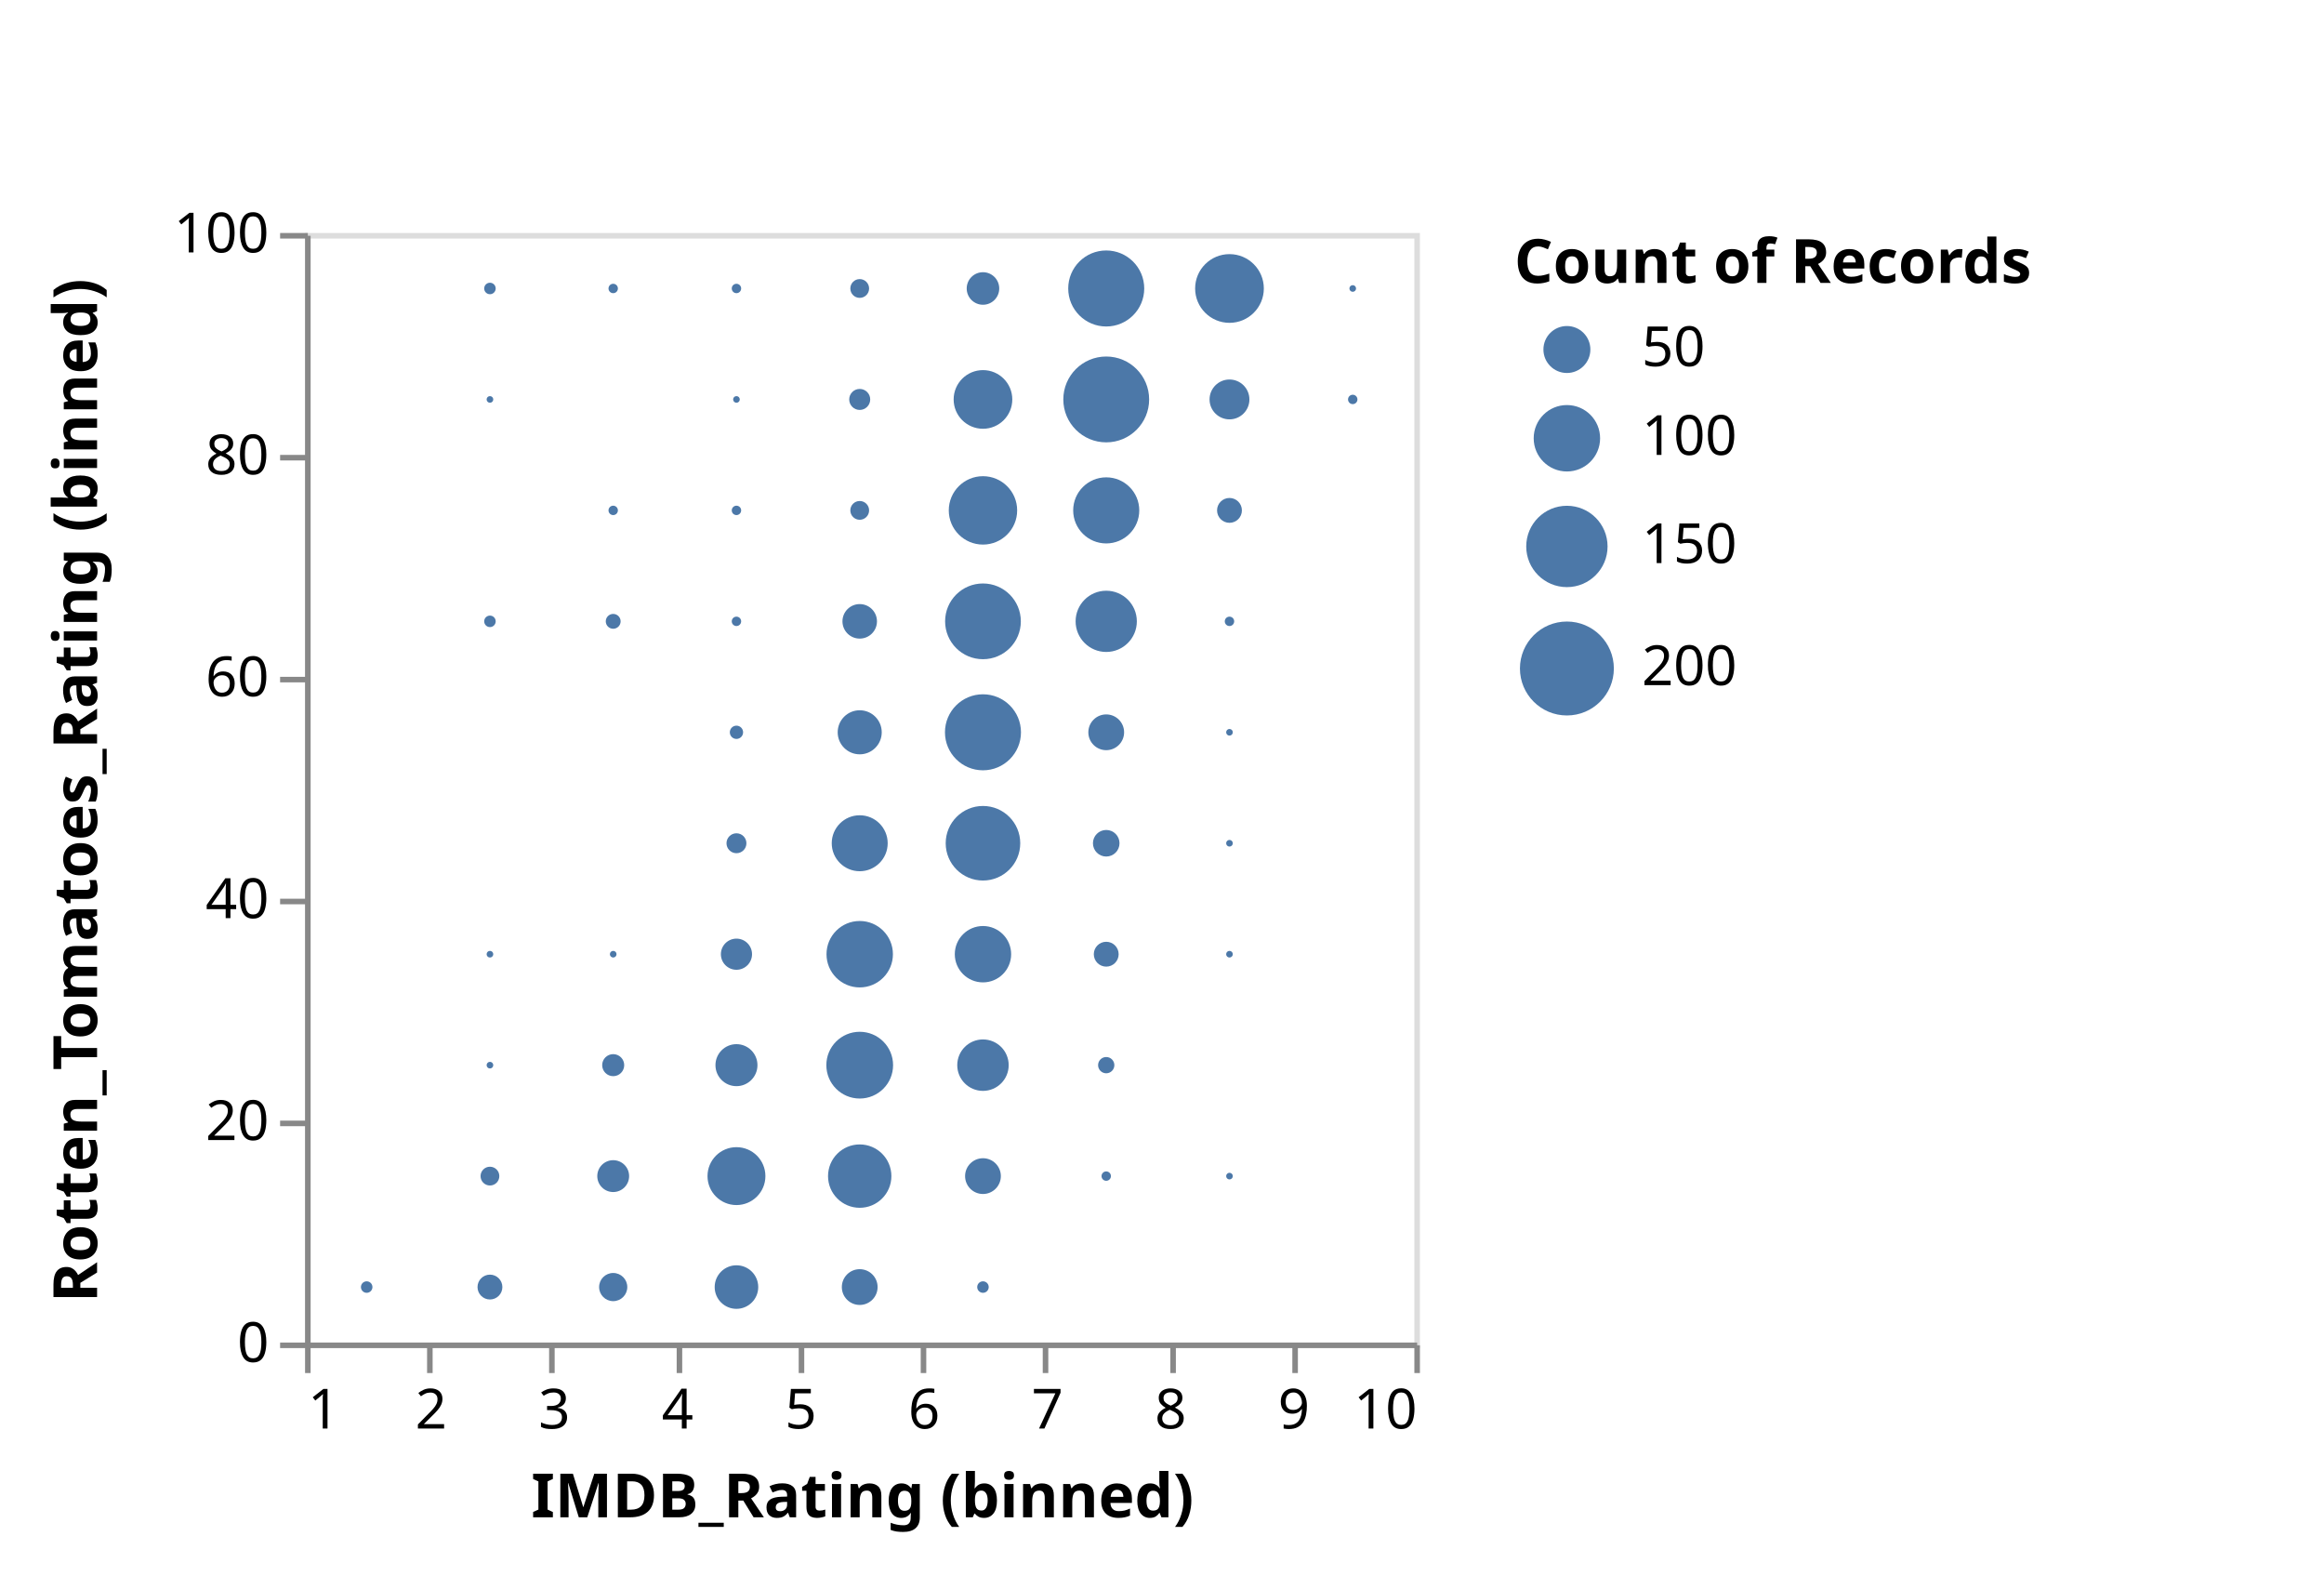
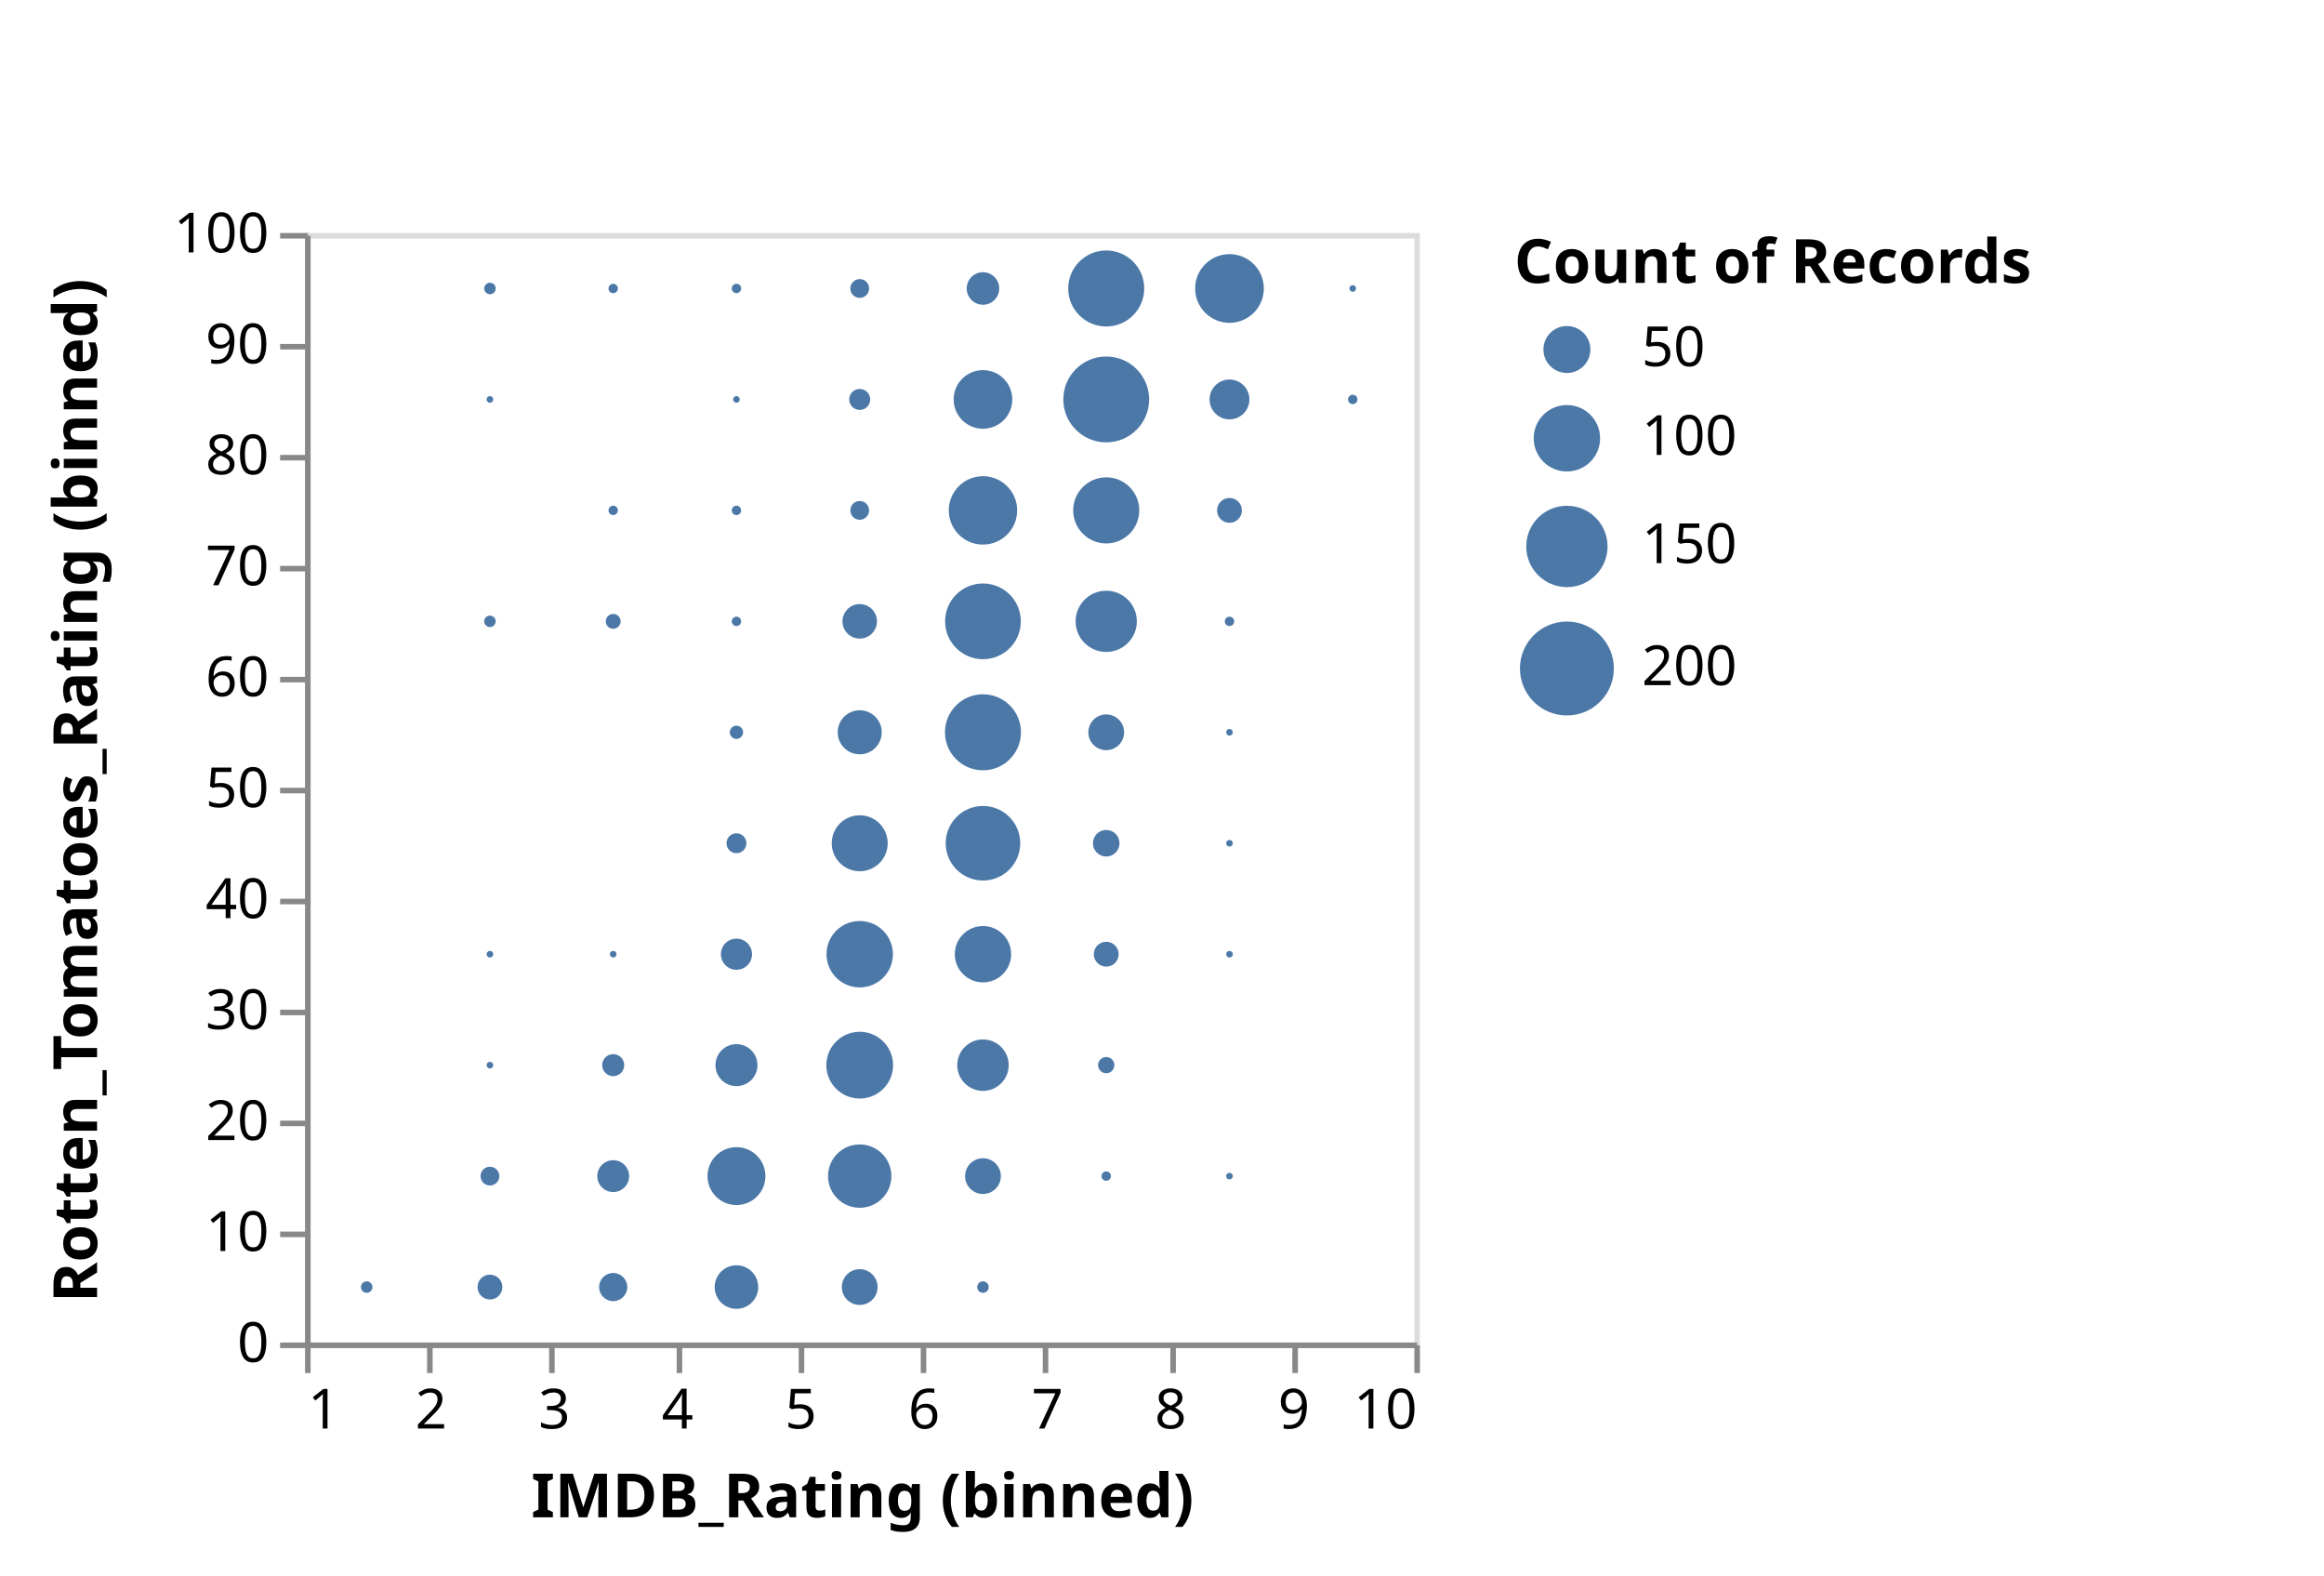
<svg xmlns="http://www.w3.org/2000/svg" class="marks" width="419" height="284" viewBox="0 0 419 284" version="1.1">
  <g transform="translate(55,42)">
    <g class="mark-group role-frame root">
      <g transform="translate(0,0)">
        <path class="background" d="M0.5,0.5h200v200h-200Z" style="fill: none; stroke: #ddd;" />
        <g>
          <g class="mark-symbol role-mark marks">
            <path transform="translate(122.2222,200)" d="M9,0A9,9,0,1,1,-9,0A9,9,0,1,1,9,0" style="fill: none; stroke-width: 2;" />
            <path transform="translate(-22.22222,170)" d="M1.466,0A1.466,1.466,0,1,1,-1.466,0A1.466,1.466,0,1,1,1.466,0" style="fill: none; stroke-width: 2;" />
            <path transform="translate(55.55556,70)" d="M1.339,0A1.339,1.339,0,1,1,-1.339,0A1.339,1.339,0,1,1,1.339,0" style="fill: #4c78a8; stroke-width: 2;" />
            <path transform="translate(-22.22222,200)" d="M7.381,0A7.381,7.381,0,1,1,-7.381,0A7.381,7.381,0,1,1,7.381,0" style="fill: none; stroke-width: 2;" />
            <path transform="translate(144.4444,200)" d="M8.295,0A8.295,8.295,0,1,1,-8.295,0A8.295,8.295,0,1,1,8.295,0" style="fill: none; stroke-width: 2;" />
            <path transform="translate(55.55556,200)" d="M3.69,0A3.69,3.69,0,1,1,-3.69,0A3.69,3.69,0,1,1,3.69,0" style="fill: none; stroke-width: 2;" />
            <path transform="translate(100,150)" d="M6.017,0A6.017,6.017,0,1,1,-6.017,0A6.017,6.017,0,1,1,6.017,0" style="fill: #4c78a8; stroke-width: 2;" />
            <path transform="translate(144.4444,30)" d="M7.737,0A7.737,7.737,0,1,1,-7.737,0A7.737,7.737,0,1,1,7.737,0" style="fill: #4c78a8; stroke-width: 2;" />
            <path transform="translate(166.6667,10)" d="M6.193,0A6.193,6.193,0,1,1,-6.193,0A6.193,6.193,0,1,1,6.193,0" style="fill: #4c78a8; stroke-width: 2;" />
            <path transform="translate(122.2222,30)" d="M5.287,0A5.287,5.287,0,1,1,-5.287,0A5.287,5.287,0,1,1,5.287,0" style="fill: #4c78a8; stroke-width: 2;" />
            <path transform="translate(33.33333,10)" d="M1.037,0A1.037,1.037,0,1,1,-1.037,0A1.037,1.037,0,1,1,1.037,0" style="fill: #4c78a8; stroke-width: 2;" />
            <path transform="translate(166.6667,200)" d="M3.833,0A3.833,3.833,0,1,1,-3.833,0A3.833,3.833,0,1,1,3.833,0" style="fill: none; stroke-width: 2;" />
            <path transform="translate(144.4444,90)" d="M3.224,0A3.224,3.224,0,1,1,-3.224,0A3.224,3.224,0,1,1,3.224,0" style="fill: #4c78a8; stroke-width: 2;" />
            <path transform="translate(100,130)" d="M5.987,0A5.987,5.987,0,1,1,-5.987,0A5.987,5.987,0,1,1,5.987,0" style="fill: #4c78a8; stroke-width: 2;" />
            <path transform="translate(-22.22222,10)" d="M1.693,0A1.693,1.693,0,1,1,-1.693,0A1.693,1.693,0,1,1,1.693,0" style="fill: none; stroke-width: 2;" />
            <path transform="translate(144.4444,50)" d="M5.957,0A5.957,5.957,0,1,1,-5.957,0A5.957,5.957,0,1,1,5.957,0" style="fill: #4c78a8; stroke-width: 2;" />
            <path transform="translate(100,200)" d="M7.184,0A7.184,7.184,0,1,1,-7.184,0A7.184,7.184,0,1,1,7.184,0" style="fill: none; stroke-width: 2;" />
            <path transform="translate(55.55556,170)" d="M2.871,0A2.871,2.871,0,1,1,-2.871,0A2.871,2.871,0,1,1,2.871,0" style="fill: #4c78a8; stroke-width: 2;" />
            <path transform="translate(144.4444,10)" d="M6.852,0A6.852,6.852,0,1,1,-6.852,0A6.852,6.852,0,1,1,6.852,0" style="fill: #4c78a8; stroke-width: 2;" />
            <path transform="translate(122.2222,170)" d="M3.224,0A3.224,3.224,0,1,1,-3.224,0A3.224,3.224,0,1,1,3.224,0" style="fill: #4c78a8; stroke-width: 2;" />
            <path transform="translate(122.2222,90)" d="M6.852,0A6.852,6.852,0,1,1,-6.852,0A6.852,6.852,0,1,1,6.852,0" style="fill: #4c78a8; stroke-width: 2;" />
            <path transform="translate(77.77778,200)" d="M5.08,0A5.08,5.08,0,1,1,-5.08,0A5.08,5.08,0,1,1,5.08,0" style="fill: none; stroke-width: 2;" />
            <path transform="translate(77.77778,170)" d="M5.219,0A5.219,5.219,0,1,1,-5.219,0A5.219,5.219,0,1,1,5.219,0" style="fill: #4c78a8; stroke-width: 2;" />
            <path transform="translate(122.2222,110)" d="M6.72,0A6.72,6.72,0,1,1,-6.72,0A6.72,6.72,0,1,1,6.72,0" style="fill: #4c78a8; stroke-width: 2;" />
            <path transform="translate(-22.22222,130)" d="M1.584,0A1.584,1.584,0,1,1,-1.584,0A1.584,1.584,0,1,1,1.584,0" style="fill: none; stroke-width: 2;" />
            <path transform="translate(122.2222,150)" d="M4.637,0A4.637,4.637,0,1,1,-4.637,0A4.637,4.637,0,1,1,4.637,0" style="fill: #4c78a8; stroke-width: 2;" />
            <path transform="translate(100,90)" d="M3.971,0A3.971,3.971,0,1,1,-3.971,0A3.971,3.971,0,1,1,3.971,0" style="fill: #4c78a8; stroke-width: 2;" />
            <path transform="translate(55.55556,50)" d="M0.847,0A0.847,0.847,0,1,1,-0.847,0A0.847,0.847,0,1,1,0.847,0" style="fill: #4c78a8; stroke-width: 2;" />
            <path transform="translate(122.2222,10)" d="M2.933,0A2.933,2.933,0,1,1,-2.933,0A2.933,2.933,0,1,1,2.933,0" style="fill: #4c78a8; stroke-width: 2;" />
            <path transform="translate(100,70)" d="M3.111,0A3.111,3.111,0,1,1,-3.111,0A3.111,3.111,0,1,1,3.111,0" style="fill: #4c78a8; stroke-width: 2;" />
            <path transform="translate(100,50)" d="M1.693,0A1.693,1.693,0,1,1,-1.693,0A1.693,1.693,0,1,1,1.693,0" style="fill: #4c78a8; stroke-width: 2;" />
            <path transform="translate(122.2222,70)" d="M6.826,0A6.826,6.826,0,1,1,-6.826,0A6.826,6.826,0,1,1,6.826,0" style="fill: #4c78a8; stroke-width: 2;" />
            <path transform="translate(144.4444,70)" d="M5.519,0A5.519,5.519,0,1,1,-5.519,0A5.519,5.519,0,1,1,5.519,0" style="fill: #4c78a8; stroke-width: 2;" />
            <path transform="translate(122.2222,130)" d="M5.08,0A5.08,5.08,0,1,1,-5.08,0A5.08,5.08,0,1,1,5.08,0" style="fill: #4c78a8; stroke-width: 2;" />
            <path transform="translate(100,30)" d="M1.893,0A1.893,1.893,0,1,1,-1.893,0A1.893,1.893,0,1,1,1.893,0" style="fill: #4c78a8; stroke-width: 2;" />
            <path transform="translate(55.55556,10)" d="M0.847,0A0.847,0.847,0,1,1,-0.847,0A0.847,0.847,0,1,1,0.847,0" style="fill: #4c78a8; stroke-width: 2;" />
            <path transform="translate(55.55556,150)" d="M1.986,0A1.986,1.986,0,1,1,-1.986,0A1.986,1.986,0,1,1,1.986,0" style="fill: #4c78a8; stroke-width: 2;" />
            <path transform="translate(77.77778,110)" d="M1.796,0A1.796,1.796,0,1,1,-1.796,0A1.796,1.796,0,1,1,1.796,0" style="fill: #4c78a8; stroke-width: 2;" />
            <path transform="translate(100,170)" d="M5.711,0A5.711,5.711,0,1,1,-5.711,0A5.711,5.711,0,1,1,5.711,0" style="fill: #4c78a8; stroke-width: 2;" />
            <path transform="translate(100,110)" d="M5.044,0A5.044,5.044,0,1,1,-5.044,0A5.044,5.044,0,1,1,5.044,0" style="fill: #4c78a8; stroke-width: 2;" />
            <path transform="translate(77.77778,90)" d="M1.197,0A1.197,1.197,0,1,1,-1.197,0A1.197,1.197,0,1,1,1.197,0" style="fill: #4c78a8; stroke-width: 2;" />
            <path transform="translate(166.6667,50)" d="M2.24,0A2.24,2.24,0,1,1,-2.24,0A2.24,2.24,0,1,1,2.24,0" style="fill: #4c78a8; stroke-width: 2;" />
            <path transform="translate(122.2222,50)" d="M6.164,0A6.164,6.164,0,1,1,-6.164,0A6.164,6.164,0,1,1,6.164,0" style="fill: #4c78a8; stroke-width: 2;" />
            <path transform="translate(166.6667,130)" d="M0.599,0A0.599,0.599,0,1,1,-0.599,0A0.599,0.599,0,1,1,0.599,0" style="fill: #4c78a8; stroke-width: 2;" />
            <path transform="translate(166.6667,30)" d="M3.592,0A3.592,3.592,0,1,1,-3.592,0A3.592,3.592,0,1,1,3.592,0" style="fill: #4c78a8; stroke-width: 2;" />
            <path transform="translate(77.77778,50)" d="M0.847,0A0.847,0.847,0,1,1,-0.847,0A0.847,0.847,0,1,1,0.847,0" style="fill: #4c78a8; stroke-width: 2;" />
            <path transform="translate(100,10)" d="M1.693,0A1.693,1.693,0,1,1,-1.693,0A1.693,1.693,0,1,1,1.693,0" style="fill: #4c78a8; stroke-width: 2;" />
            <path transform="translate(77.77778,150)" d="M3.786,0A3.786,3.786,0,1,1,-3.786,0A3.786,3.786,0,1,1,3.786,0" style="fill: #4c78a8; stroke-width: 2;" />
            <path transform="translate(77.77778,190)" d="M3.926,0A3.926,3.926,0,1,1,-3.926,0A3.926,3.926,0,1,1,3.926,0" style="fill: #4c78a8; stroke-width: 2;" />
            <path transform="translate(100,190)" d="M3.224,0A3.224,3.224,0,1,1,-3.224,0A3.224,3.224,0,1,1,3.224,0" style="fill: #4c78a8; stroke-width: 2;" />
            <path transform="translate(-22.22222,70)" d="M1.197,0A1.197,1.197,0,1,1,-1.197,0A1.197,1.197,0,1,1,1.197,0" style="fill: none; stroke-width: 2;" />
            <path transform="translate(188.8889,200)" d="M0.599,0A0.599,0.599,0,1,1,-0.599,0A0.599,0.599,0,1,1,0.599,0" style="fill: none; stroke-width: 2;" />
            <path transform="translate(188.8889,10)" d="M0.599,0A0.599,0.599,0,1,1,-0.599,0A0.599,0.599,0,1,1,0.599,0" style="fill: #4c78a8; stroke-width: 2;" />
            <path transform="translate(77.77778,130)" d="M2.808,0A2.808,2.808,0,1,1,-2.808,0A2.808,2.808,0,1,1,2.808,0" style="fill: #4c78a8; stroke-width: 2;" />
            <path transform="translate(11.11111,200)" d="M0.847,0A0.847,0.847,0,1,1,-0.847,0A0.847,0.847,0,1,1,0.847,0" style="fill: none; stroke-width: 2;" />
            <path transform="translate(144.4444,110)" d="M2.395,0A2.395,2.395,0,1,1,-2.395,0A2.395,2.395,0,1,1,2.395,0" style="fill: #4c78a8; stroke-width: 2;" />
            <path transform="translate(33.33333,200)" d="M2.074,0A2.074,2.074,0,1,1,-2.074,0A2.074,2.074,0,1,1,2.074,0" style="fill: none; stroke-width: 2;" />
            <path transform="translate(-22.22222,30)" d="M1.986,0A1.986,1.986,0,1,1,-1.986,0A1.986,1.986,0,1,1,1.986,0" style="fill: none; stroke-width: 2;" />
            <path transform="translate(55.55556,190)" d="M2.54,0A2.54,2.54,0,1,1,-2.54,0A2.54,2.54,0,1,1,2.54,0" style="fill: #4c78a8; stroke-width: 2;" />
            <path transform="translate(33.33333,170)" d="M1.693,0A1.693,1.693,0,1,1,-1.693,0A1.693,1.693,0,1,1,1.693,0" style="fill: #4c78a8; stroke-width: 2;" />
            <path transform="translate(188.8889,30)" d="M0.847,0A0.847,0.847,0,1,1,-0.847,0A0.847,0.847,0,1,1,0.847,0" style="fill: #4c78a8; stroke-width: 2;" />
            <path transform="translate(77.77778,10)" d="M0.847,0A0.847,0.847,0,1,1,-0.847,0A0.847,0.847,0,1,1,0.847,0" style="fill: #4c78a8; stroke-width: 2;" />
            <path transform="translate(33.33333,70)" d="M1.037,0A1.037,1.037,0,1,1,-1.037,0A1.037,1.037,0,1,1,1.037,0" style="fill: #4c78a8; stroke-width: 2;" />
            <path transform="translate(144.4444,150)" d="M1.466,0A1.466,1.466,0,1,1,-1.466,0A1.466,1.466,0,1,1,1.466,0" style="fill: #4c78a8; stroke-width: 2;" />
            <path transform="translate(166.6667,170)" d="M0.599,0A0.599,0.599,0,1,1,-0.599,0A0.599,0.599,0,1,1,0.599,0" style="fill: #4c78a8; stroke-width: 2;" />
            <path transform="translate(33.33333,190)" d="M2.24,0A2.24,2.24,0,1,1,-2.24,0A2.24,2.24,0,1,1,2.24,0" style="fill: #4c78a8; stroke-width: 2;" />
            <path transform="translate(77.77778,70)" d="M0.847,0A0.847,0.847,0,1,1,-0.847,0A0.847,0.847,0,1,1,0.847,0" style="fill: #4c78a8; stroke-width: 2;" />
            <path transform="translate(144.4444,130)" d="M2.24,0A2.24,2.24,0,1,1,-2.24,0A2.24,2.24,0,1,1,2.24,0" style="fill: #4c78a8; stroke-width: 2;" />
            <path transform="translate(166.6667,70)" d="M0.847,0A0.847,0.847,0,1,1,-0.847,0A0.847,0.847,0,1,1,0.847,0" style="fill: #4c78a8; stroke-width: 2;" />
            <path transform="translate(144.4444,170)" d="M0.847,0A0.847,0.847,0,1,1,-0.847,0A0.847,0.847,0,1,1,0.847,0" style="fill: #4c78a8; stroke-width: 2;" />
            <path transform="translate(-22.22222,50)" d="M1.693,0A1.693,1.693,0,1,1,-1.693,0A1.693,1.693,0,1,1,1.693,0" style="fill: none; stroke-width: 2;" />
            <path transform="translate(-22.22222,150)" d="M1.584,0A1.584,1.584,0,1,1,-1.584,0A1.584,1.584,0,1,1,1.584,0" style="fill: none; stroke-width: 2;" />
            <path transform="translate(-22.22222,90)" d="M1.339,0A1.339,1.339,0,1,1,-1.339,0A1.339,1.339,0,1,1,1.339,0" style="fill: none; stroke-width: 2;" />
            <path transform="translate(11.11111,190)" d="M1.037,0A1.037,1.037,0,1,1,-1.037,0A1.037,1.037,0,1,1,1.037,0" style="fill: #4c78a8; stroke-width: 2;" />
            <path transform="translate(122.2222,190)" d="M1.037,0A1.037,1.037,0,1,1,-1.037,0A1.037,1.037,0,1,1,1.037,0" style="fill: #4c78a8; stroke-width: 2;" />
            <path transform="translate(77.77778,30)" d="M0.599,0A0.599,0.599,0,1,1,-0.599,0A0.599,0.599,0,1,1,0.599,0" style="fill: #4c78a8; stroke-width: 2;" />
            <path transform="translate(166.6667,110)" d="M0.599,0A0.599,0.599,0,1,1,-0.599,0A0.599,0.599,0,1,1,0.599,0" style="fill: #4c78a8; stroke-width: 2;" />
            <path transform="translate(-22.22222,110)" d="M1.037,0A1.037,1.037,0,1,1,-1.037,0A1.037,1.037,0,1,1,1.037,0" style="fill: none; stroke-width: 2;" />
            <path transform="translate(55.55556,130)" d="M0.599,0A0.599,0.599,0,1,1,-0.599,0A0.599,0.599,0,1,1,0.599,0" style="fill: #4c78a8; stroke-width: 2;" />
            <path transform="translate(166.6667,90)" d="M0.599,0A0.599,0.599,0,1,1,-0.599,0A0.599,0.599,0,1,1,0.599,0" style="fill: #4c78a8; stroke-width: 2;" />
            <path transform="translate(33.33333,150)" d="M0.599,0A0.599,0.599,0,1,1,-0.599,0A0.599,0.599,0,1,1,0.599,0" style="fill: #4c78a8; stroke-width: 2;" />
            <path transform="translate(-22.22222,190)" d="M0.847,0A0.847,0.847,0,1,1,-0.847,0A0.847,0.847,0,1,1,0.847,0" style="fill: none; stroke-width: 2;" />
            <path transform="translate(33.33333,130)" d="M0.599,0A0.599,0.599,0,1,1,-0.599,0A0.599,0.599,0,1,1,0.599,0" style="fill: #4c78a8; stroke-width: 2;" />
            <path transform="translate(33.33333,30)" d="M0.599,0A0.599,0.599,0,1,1,-0.599,0A0.599,0.599,0,1,1,0.599,0" style="fill: #4c78a8; stroke-width: 2;" />
          </g>
          <g class="mark-group role-legend">
            <g transform="translate(218,0)">
              <path class="background" d="M0,0h141v89h-141Z" style="pointer-events: none; fill: none;" />
              <g>
                <g class="mark-group role-legend-entry">
                  <g transform="translate(0,16)">
                    <path class="background" d="M0,0h0v0h0Z" style="pointer-events: none; fill: none;" />
                    <g>
                      <g class="mark-group role-scope">
                        <g transform="translate(0,0)">
                          <path class="background" d="M0,0h48v11h-48Z" style="pointer-events: none; fill: none; opacity: 1;" />
                          <g>
                            <g class="mark-symbol role-legend-symbol" style="pointer-events: none;">
                              <path transform="translate(9.5,5)" d="M4.233,0A4.233,4.233,0,1,1,-4.233,0A4.233,4.233,0,1,1,4.233,0" style="fill: #4c78a8; stroke: none; stroke-width: 1.5; opacity: 1;" />
                            </g>
                            <g class="mark-text role-legend-label" style="pointer-events: none;">
                              <text text-anchor="start" transform="translate(23,8)" style="font-family: sans-serif; font-size: 10px; fill: #000; opacity: 1;">50</text>
                            </g>
                          </g>
                        </g>
                        <g transform="translate(0,14)">
                          <path class="background" d="M0,0h48v14.487h-48Z" style="pointer-events: none; fill: none; opacity: 1;" />
                          <g>
                            <g class="mark-symbol role-legend-symbol" style="pointer-events: none;">
                              <path transform="translate(9.5,7)" d="M5.987,0A5.987,5.987,0,1,1,-5.987,0A5.987,5.987,0,1,1,5.987,0" style="fill: #4c78a8; stroke: none; stroke-width: 1.5; opacity: 1;" />
                            </g>
                            <g class="mark-text role-legend-label" style="pointer-events: none;">
                              <text text-anchor="start" transform="translate(23,10)" style="font-family: sans-serif; font-size: 10px; fill: #000; opacity: 1;">100</text>
                            </g>
                          </g>
                        </g>
                        <g transform="translate(0,32)">
                          <path class="background" d="M0,0h48v17.332h-48Z" style="pointer-events: none; fill: none; opacity: 1;" />
                          <g>
                            <g class="mark-symbol role-legend-symbol" style="pointer-events: none;">
                              <path transform="translate(9.5,8.5)" d="M7.332,0A7.332,7.332,0,1,1,-7.332,0A7.332,7.332,0,1,1,7.332,0" style="fill: #4c78a8; stroke: none; stroke-width: 1.5; opacity: 1;" />
                            </g>
                            <g class="mark-text role-legend-label" style="pointer-events: none;">
                              <text text-anchor="start" transform="translate(23,11.5)" style="font-family: sans-serif; font-size: 10px; fill: #000; opacity: 1;">150</text>
                            </g>
                          </g>
                        </g>
                        <g transform="translate(0,53)">
                          <path class="background" d="M0,0h48v19.466h-48Z" style="pointer-events: none; fill: none; opacity: 1;" />
                          <g>
                            <g class="mark-symbol role-legend-symbol" style="pointer-events: none;">
                              <path transform="translate(9.5,9.5)" d="M8.466,0A8.466,8.466,0,1,1,-8.466,0A8.466,8.466,0,1,1,8.466,0" style="fill: #4c78a8; stroke: none; stroke-width: 1.5; opacity: 1;" />
                            </g>
                            <g class="mark-text role-legend-label" style="pointer-events: none;">
                              <text text-anchor="start" transform="translate(23,12.5)" style="font-family: sans-serif; font-size: 10px; fill: #000; opacity: 1;">200</text>
                            </g>
                          </g>
                        </g>
                      </g>
                    </g>
                  </g>
                </g>
                <g class="mark-text role-legend-title" style="pointer-events: none;">
                  <text text-anchor="start" transform="translate(0,9)" style="font-family: sans-serif; font-size: 11px; font-weight: bold; fill: #000; opacity: 1;">Count of Records</text>
                </g>
              </g>
            </g>
          </g>
          <g class="mark-group role-axis">
            <g transform="translate(0.5,200.5)">
              <path class="background" d="M0,0h0v0h0Z" style="pointer-events: none; fill: none;" />
              <g>
                <g class="mark-rule role-axis-tick" style="pointer-events: none;">
                  <line transform="translate(0,0)" x2="0" y2="5" style="fill: none; stroke: #888; stroke-width: 1; opacity: 1;" />
                  <line transform="translate(22,0)" x2="0" y2="5" style="fill: none; stroke: #888; stroke-width: 1; opacity: 1;" />
                  <line transform="translate(44,0)" x2="0" y2="5" style="fill: none; stroke: #888; stroke-width: 1; opacity: 1;" />
                  <line transform="translate(67,0)" x2="0" y2="5" style="fill: none; stroke: #888; stroke-width: 1; opacity: 1;" />
                  <line transform="translate(89,0)" x2="0" y2="5" style="fill: none; stroke: #888; stroke-width: 1; opacity: 1;" />
                  <line transform="translate(111,0)" x2="0" y2="5" style="fill: none; stroke: #888; stroke-width: 1; opacity: 1;" />
                  <line transform="translate(133,0)" x2="0" y2="5" style="fill: none; stroke: #888; stroke-width: 1; opacity: 1;" />
                  <line transform="translate(156,0)" x2="0" y2="5" style="fill: none; stroke: #888; stroke-width: 1; opacity: 1;" />
                  <line transform="translate(178,0)" x2="0" y2="5" style="fill: none; stroke: #888; stroke-width: 1; opacity: 1;" />
                  <line transform="translate(200,0)" x2="0" y2="5" style="fill: none; stroke: #888; stroke-width: 1; opacity: 1;" />
                </g>
                <g class="mark-text role-axis-label" style="pointer-events: none;">
                  <text text-anchor="start" transform="translate(0,15)" style="font-family: sans-serif; font-size: 10px; fill: #000; opacity: 1;">1</text>
                  <text text-anchor="middle" transform="translate(22.22222,15)" style="font-family: sans-serif; font-size: 10px; fill: #000; opacity: 1;">2</text>
                  <text text-anchor="middle" transform="translate(44.44444,15)" style="font-family: sans-serif; font-size: 10px; fill: #000; opacity: 1;">3</text>
                  <text text-anchor="middle" transform="translate(66.66667,15)" style="font-family: sans-serif; font-size: 10px; fill: #000; opacity: 1;">4</text>
                  <text text-anchor="middle" transform="translate(88.88889,15)" style="font-family: sans-serif; font-size: 10px; fill: #000; opacity: 1;">5</text>
                  <text text-anchor="middle" transform="translate(111.1111,15)" style="font-family: sans-serif; font-size: 10px; fill: #000; opacity: 1;">6</text>
                  <text text-anchor="middle" transform="translate(133.3333,15)" style="font-family: sans-serif; font-size: 10px; fill: #000; opacity: 1;">7</text>
                  <text text-anchor="middle" transform="translate(155.5556,15)" style="font-family: sans-serif; font-size: 10px; fill: #000; opacity: 1;">8</text>
                  <text text-anchor="middle" transform="translate(177.7778,15)" style="font-family: sans-serif; font-size: 10px; fill: #000; opacity: 1;">9</text>
                  <text text-anchor="end" transform="translate(200,15)" style="font-family: sans-serif; font-size: 10px; fill: #000; opacity: 1;">10</text>
                </g>
                <g class="mark-rule role-axis-domain" style="pointer-events: none;">
                  <line transform="translate(0,0)" x2="200" y2="0" style="fill: none; stroke: #888; stroke-width: 1; opacity: 1;" />
                </g>
                <g class="mark-text role-axis-title" style="pointer-events: none;">
                  <text text-anchor="middle" transform="translate(100,31)" style="font-family: sans-serif; font-size: 11px; font-weight: bold; fill: #000; opacity: 1;">IMDB_Rating (binned)</text>
                </g>
              </g>
            </g>
          </g>
          <g class="mark-group role-axis">
            <g transform="translate(0.5,0.5)">
              <path class="background" d="M0,0h0v0h0Z" style="pointer-events: none; fill: none;" />
              <g>
                <g class="mark-rule role-axis-tick" style="pointer-events: none;">
                  <line transform="translate(0,200)" x2="-5" y2="0" style="fill: none; stroke: #888; stroke-width: 1; opacity: 1;" />
+                   <line transform="translate(0,180)" x2="-5" y2="0" style="fill: none; stroke: #888; stroke-width: 1; opacity: 1;" />
                  <line transform="translate(0,160)" x2="-5" y2="0" style="fill: none; stroke: #888; stroke-width: 1; opacity: 1;" />
+                   <line transform="translate(0,140)" x2="-5" y2="0" style="fill: none; stroke: #888; stroke-width: 1; opacity: 1;" />
                  <line transform="translate(0,120)" x2="-5" y2="0" style="fill: none; stroke: #888; stroke-width: 1; opacity: 1;" />
+                   <line transform="translate(0,100)" x2="-5" y2="0" style="fill: none; stroke: #888; stroke-width: 1; opacity: 1;" />
                  <line transform="translate(0,80)" x2="-5" y2="0" style="fill: none; stroke: #888; stroke-width: 1; opacity: 1;" />
+                   <line transform="translate(0,60)" x2="-5" y2="0" style="fill: none; stroke: #888; stroke-width: 1; opacity: 1;" />
                  <line transform="translate(0,40)" x2="-5" y2="0" style="fill: none; stroke: #888; stroke-width: 1; opacity: 1;" />
+                   <line transform="translate(0,20)" x2="-5" y2="0" style="fill: none; stroke: #888; stroke-width: 1; opacity: 1;" />
                  <line transform="translate(0,0)" x2="-5" y2="0" style="fill: none; stroke: #888; stroke-width: 1; opacity: 1;" />
                </g>
                <g class="mark-text role-axis-label" style="pointer-events: none;">
                  <text text-anchor="end" transform="translate(-7,203)" style="font-family: sans-serif; font-size: 10px; fill: #000; opacity: 1;">0</text>
+                   <text text-anchor="end" transform="translate(-7,183)" style="font-family: sans-serif; font-size: 10px; fill: #000; opacity: 1;">10</text>
                  <text text-anchor="end" transform="translate(-7,163)" style="font-family: sans-serif; font-size: 10px; fill: #000; opacity: 1;">20</text>
+                   <text text-anchor="end" transform="translate(-7,143)" style="font-family: sans-serif; font-size: 10px; fill: #000; opacity: 1;">30</text>
                  <text text-anchor="end" transform="translate(-7,123)" style="font-family: sans-serif; font-size: 10px; fill: #000; opacity: 1;">40</text>
+                   <text text-anchor="end" transform="translate(-7,103)" style="font-family: sans-serif; font-size: 10px; fill: #000; opacity: 1;">50</text>
                  <text text-anchor="end" transform="translate(-7,83)" style="font-family: sans-serif; font-size: 10px; fill: #000; opacity: 1;">60</text>
+                   <text text-anchor="end" transform="translate(-7,63)" style="font-family: sans-serif; font-size: 10px; fill: #000; opacity: 1;">70</text>
                  <text text-anchor="end" transform="translate(-7,43)" style="font-family: sans-serif; font-size: 10px; fill: #000; opacity: 1;">80</text>
+                   <text text-anchor="end" transform="translate(-7,23)" style="font-family: sans-serif; font-size: 10px; fill: #000; opacity: 1;">90</text>
                  <text text-anchor="end" transform="translate(-7,3)" style="font-family: sans-serif; font-size: 10px; fill: #000; opacity: 1;">100</text>
                </g>
                <g class="mark-rule role-axis-domain" style="pointer-events: none;">
                  <line transform="translate(0,200)" x2="0" y2="-200" style="fill: none; stroke: #888; stroke-width: 1; opacity: 1;" />
                </g>
                <g class="mark-text role-axis-title" style="pointer-events: none;">
                  <text text-anchor="middle" transform="translate(-36,100) rotate(-90) translate(0,-2)" style="font-family: sans-serif; font-size: 11px; font-weight: bold; fill: #000; opacity: 1;">Rotten_Tomatoes_Rating (binned)</text>
                </g>
              </g>
            </g>
          </g>
        </g>
      </g>
    </g>
  </g>
</svg>
